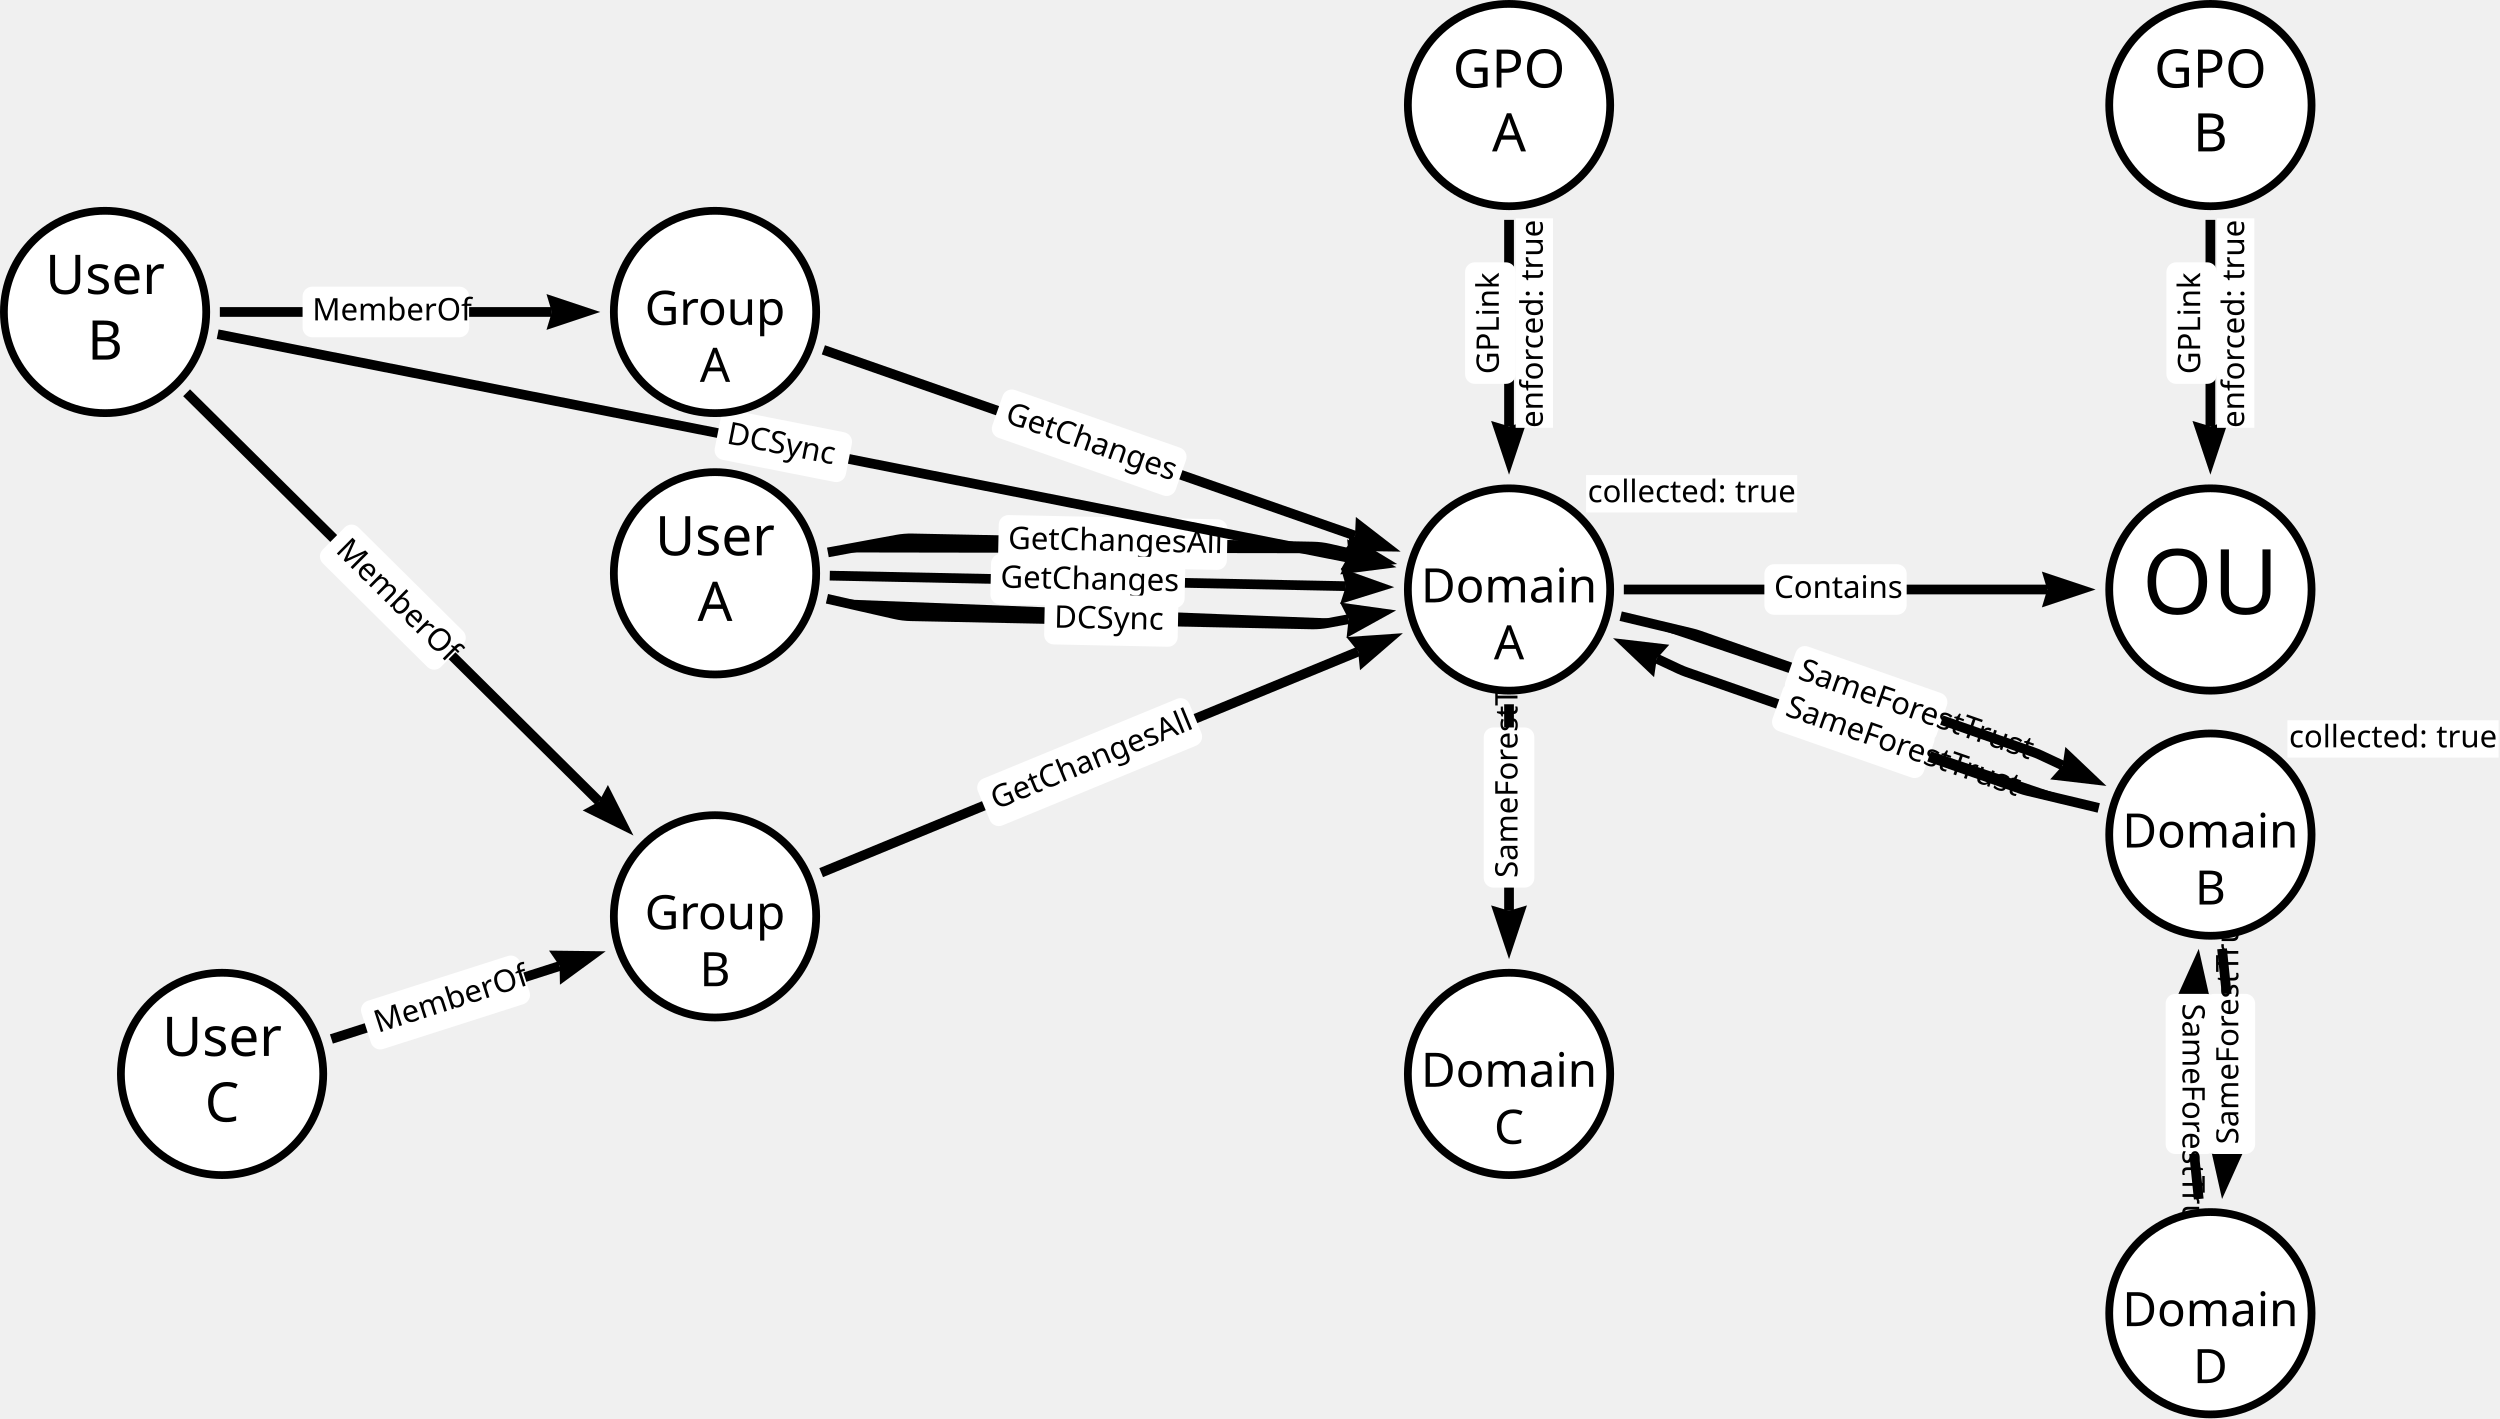
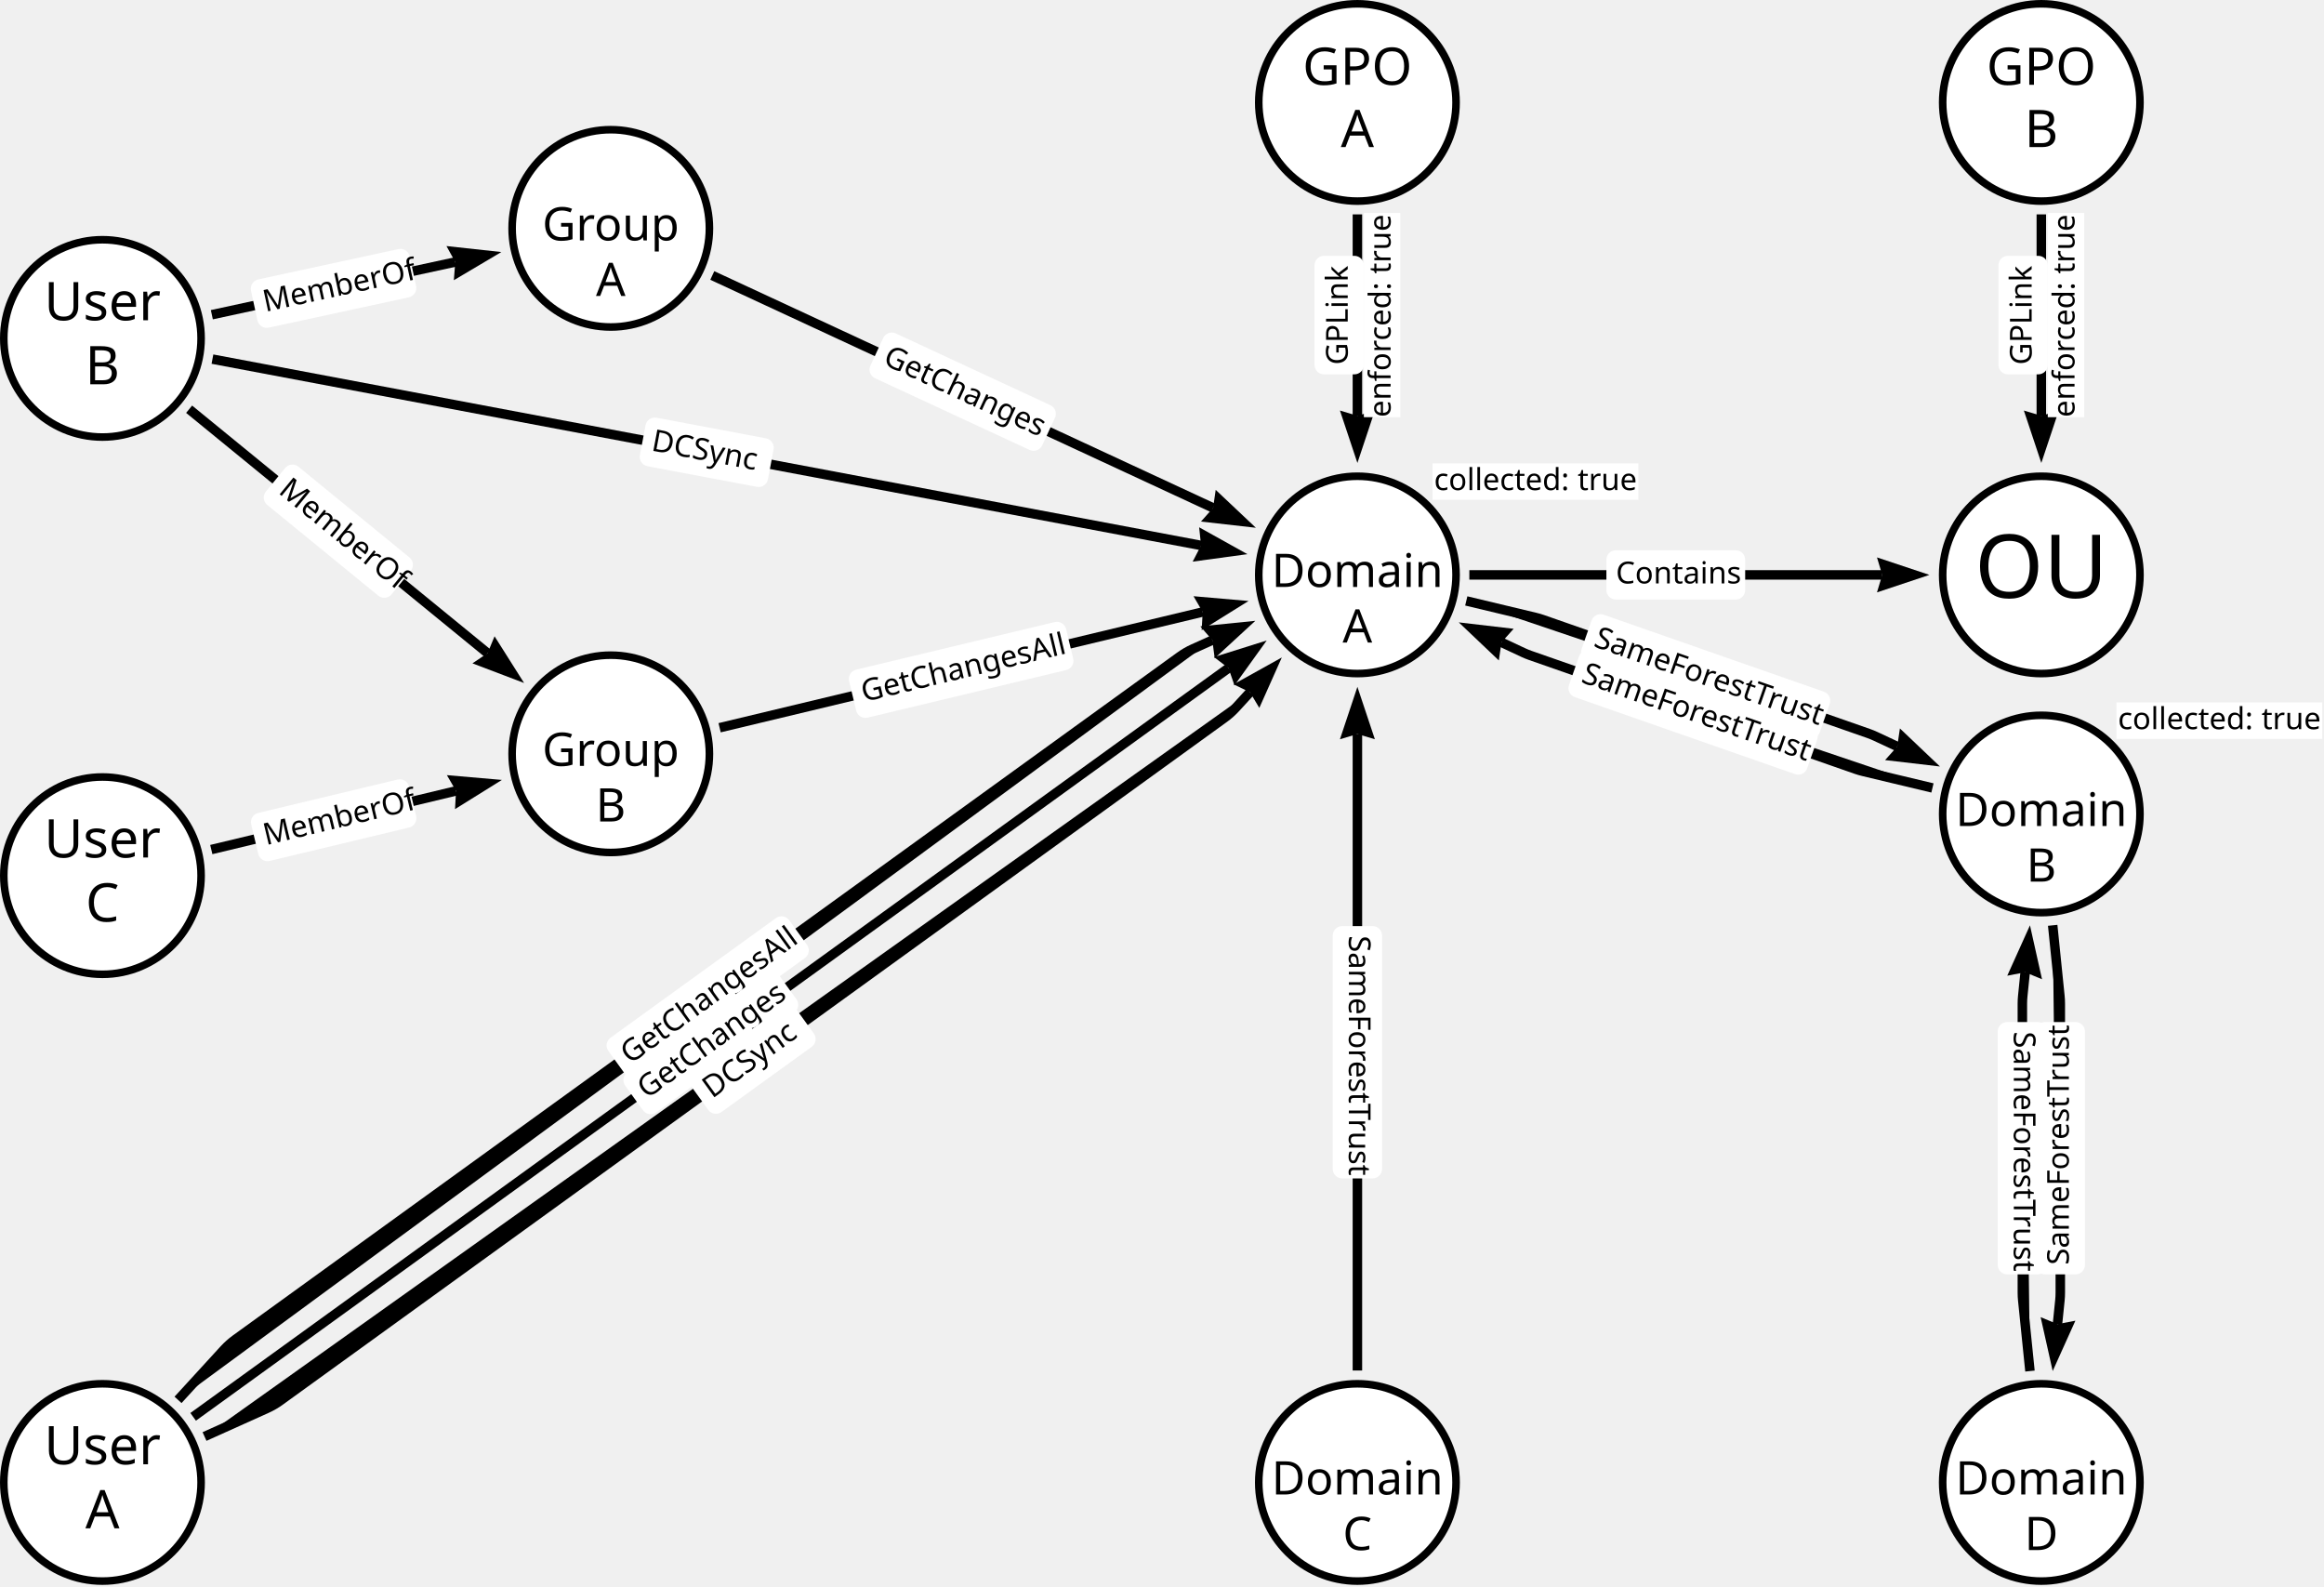
- <svg xmlns="http://www.w3.org/2000/svg" width="1285" height="729" viewBox="0 0 1285 729">
+ <svg xmlns="http://www.w3.org/2000/svg" width="1225" height="836" viewBox="0 0 1225 836">
  <defs>
    <style type="text/css" />
  </defs>
-   <g transform="translate(-75 58) scale(1)">
-     <g class="relationship">
-       <g transform="translate(850.6427 245) rotate(19.26526)" stroke-width="5" stroke="#000000">
+   <g transform="translate(-92.14272 -11) scale(1)">
+     <g class="relationship">
+       <g transform="translate(807.6427 314) rotate(19.26526)" stroke-width="5" stroke="#000000">
        <path d="M 58.695 -5.99 L 95.969 -9.793 A 40 40 0 0 1 100.03 -10 L 190.943 -10 L 281.855 -10 A 40 40 0 0 1 285.916 -9.793 L 298.456 -8.514 L 298.456 -8.514" />
        <polygon points="-24.862,0 -27.625,9.208 0,0 -27.625,-9.208" fill="#000000" transform="translate(381.8851 0) rotate(5.826689) translate(-59 0)" stroke="none" />
      </g>
-       <g transform="translate(1034.192 298.56) rotate(19.26526) translate(0 -13)">
-         <g transform="translate(0 0)">
-           <g transform="translate(-41.16667 0)" fill="#ffffff" stroke="#000000" stroke-width="0">
-             <rect x="0" y="0" width="82.333" height="26" rx="5" ry="5" stroke="none" />
-             <text xml:space="preserve" x="5" y="17.336" stroke="none" text-anchor="left" font-family="sans-serif" font-size="16" font-weight="normal" fill="#000000">SameForestTrust</text>
-           </g>
-         </g>
-       </g>
-     </g>
-     <g class="relationship">
-       <g transform="translate(1211.143 371) rotate(-160.7347)" stroke-width="5" stroke="#000000">
+       <g transform="translate(991.1921 367.56) rotate(19.26526) translate(0 -13)">
+         <g transform="translate(0 0)">
+           <g transform="translate(-66.49609 0)" fill="#ffffff" stroke="#000000" stroke-width="0">
+             <rect x="0" y="0" width="132.992" height="26" rx="5" ry="5" stroke="none" />
+             <text xml:space="preserve" x="5" y="17.5" stroke="none" text-anchor="left" font-family="sans-serif" font-size="16" font-weight="normal" fill="#000000">SameForestTrust</text>
+           </g>
+         </g>
+       </g>
+     </g>
+     <g class="relationship">
+       <g transform="translate(1168.143 440) rotate(-160.7347)" stroke-width="5" stroke="#000000">
        <path d="M 58.695 -5.99 L 95.969 -9.793 A 40 40 0 0 1 100.03 -10 L 190.943 -10 L 281.855 -10 A 40 40 0 0 1 285.916 -9.793 L 298.456 -8.514 L 298.456 -8.514" />
        <polygon points="-24.862,0 -27.625,9.208 0,0 -27.625,-9.208" fill="#000000" transform="translate(381.8851 0) rotate(5.826689) translate(-59 0)" stroke="none" />
      </g>
-       <g transform="translate(1027.593 317.44) rotate(19.26526) translate(0 -13)">
-         <g transform="translate(0 0)">
-           <g transform="translate(-41.16667 0)" fill="#ffffff" stroke="#000000" stroke-width="0">
-             <rect x="0" y="0" width="82.333" height="26" rx="5" ry="5" stroke="none" />
-             <text xml:space="preserve" x="5" y="17.336" stroke="none" text-anchor="left" font-family="sans-serif" font-size="16" font-weight="normal" fill="#000000">SameForestTrust</text>
-           </g>
-         </g>
-       </g>
-     </g>
-     <g class="relationship">
-       <g transform="translate(850.6427 245) rotate(90)" stroke-width="5" stroke="#000000">
+       <g transform="translate(984.5933 386.44) rotate(19.26526) translate(0 -13)">
+         <g transform="translate(0 0)">
+           <g transform="translate(-66.49609 0)" fill="#ffffff" stroke="#000000" stroke-width="0">
+             <rect x="0" y="0" width="132.992" height="26" rx="5" ry="5" stroke="none" />
+             <text xml:space="preserve" x="5" y="17.5" stroke="none" text-anchor="left" font-family="sans-serif" font-size="16" font-weight="normal" fill="#000000">SameForestTrust</text>
+           </g>
+         </g>
+       </g>
+     </g>
+     <g class="relationship">
+       <g transform="translate(807.6427 792.3146) rotate(-90)" stroke-width="5" stroke="#000000">
+         <path d="M 59 0 L 394.452 0" />
+         <polygon points="-24.862,0 -27.625,9.208 0,0 -27.625,-9.208" fill="#000000" transform="translate(419.3146 0) rotate(0)" stroke="none" />
+       </g>
+       <g transform="translate(807.6427 565.5884) rotate(90) translate(0 -13)">
+         <g transform="translate(0 0)">
+           <g transform="translate(-66.49609 0)" fill="#ffffff" stroke="#000000" stroke-width="0">
+             <rect x="0" y="0" width="132.992" height="26" rx="5" ry="5" stroke="none" />
+             <text xml:space="preserve" x="5" y="17.5" stroke="none" text-anchor="left" font-family="sans-serif" font-size="16" font-weight="normal" fill="#000000">SameForestTrust</text>
+           </g>
+         </g>
+       </g>
+     </g>
+     <g class="relationship">
+       <g transform="translate(414.0816 131.3532) rotate(24.89542)" stroke-width="5" stroke="#000000">
+         <path d="M 59 0 L 350.016 0" />
+         <polygon points="-24.862,0 -27.625,9.208 0,0 -27.625,-9.208" fill="#000000" transform="translate(374.8781 0) rotate(0)" stroke="none" />
+       </g>
+       <g transform="translate(599.5862 217.4436) rotate(24.89542) translate(0 -13)">
+         <g transform="translate(0 0)">
+           <g transform="translate(-49.91797 0)" fill="#ffffff" stroke="#000000" stroke-width="0">
+             <rect x="0" y="0" width="99.836" height="26" rx="5" ry="5" stroke="none" />
+             <text xml:space="preserve" x="5" y="17.5" stroke="none" text-anchor="left" font-family="sans-serif" font-size="16" font-weight="normal" fill="#000000">GetChanges</text>
+           </g>
+         </g>
+       </g>
+     </g>
+     <g class="relationship">
+       <g transform="translate(414.0816 408.3054) rotate(-13.47519)" stroke-width="5" stroke="#000000">
+         <path d="M 59 0 L 320.84 0" />
+         <polygon points="-24.862,0 -27.625,9.208 0,0 -27.625,-9.208" fill="#000000" transform="translate(345.7022 0) rotate(0)" stroke="none" />
+       </g>
+       <g transform="translate(598.7733 364.0495) rotate(-13.47519) translate(0 -13)">
+         <g transform="translate(0 0)">
+           <g transform="translate(-58.80859 0)" fill="#ffffff" stroke="#000000" stroke-width="0">
+             <rect x="0" y="0" width="117.617" height="26" rx="5" ry="5" stroke="none" />
+             <text xml:space="preserve" x="5" y="17.5" stroke="none" text-anchor="left" font-family="sans-serif" font-size="16" font-weight="normal" fill="#000000">GetChangesAll</text>
+           </g>
+         </g>
+       </g>
+     </g>
+     <g class="relationship">
+       <g transform="translate(146.1427 792.3146) rotate(-35.86978)" stroke-width="5" stroke="#000000">
+         <path d="M 57.784 -11.917 L 92.976 -19.175 A 40 40 0 0 1 101.056 -20 L 408.157 -20 L 715.258 -20 A 40 40 0 0 1 723.337 -19.175 L 734.18 -16.939 L 734.18 -16.939" />
+         <polygon points="-24.862,0 -27.625,9.208 0,0 -27.625,-9.208" fill="#000000" transform="translate(816.3131 0) rotate(11.65338) translate(-59 0)" stroke="none" />
+       </g>
+       <g transform="translate(465.1738 536.9503) rotate(-35.86978) translate(0 -13)">
+         <g transform="translate(0 0)">
+           <g transform="translate(-58.80859 0)" fill="#ffffff" stroke="#000000" stroke-width="0">
+             <rect x="0" y="0" width="117.617" height="26" rx="5" ry="5" stroke="none" />
+             <text xml:space="preserve" x="5" y="17.5" stroke="none" text-anchor="left" font-family="sans-serif" font-size="16" font-weight="normal" fill="#000000">GetChangesAll</text>
+           </g>
+         </g>
+       </g>
+     </g>
+     <g class="relationship">
+       <g transform="translate(146.1427 792.3146) rotate(-35.86978)" stroke-width="5" stroke="#000000">
+         <path d="M 59 0 L 732.451 0" />
+         <polygon points="-24.862,0 -27.625,9.208 0,0 -27.625,-9.208" fill="#000000" transform="translate(757.3131 0) rotate(0)" stroke="none" />
+       </g>
+       <g transform="translate(466.8192 560.4412) rotate(-35.86978) translate(0 -13)">
+         <g transform="translate(0 0)">
+           <g transform="translate(-49.91797 0)" fill="#ffffff" stroke="#000000" stroke-width="0">
+             <rect x="0" y="0" width="99.836" height="26" rx="5" ry="5" stroke="none" />
+             <text xml:space="preserve" x="5" y="17.5" stroke="none" text-anchor="left" font-family="sans-serif" font-size="16" font-weight="normal" fill="#000000">GetChanges</text>
+           </g>
+         </g>
+       </g>
+     </g>
+     <g class="relationship">
+       <g transform="translate(146.1427 792.3146) rotate(-35.86978)" stroke-width="5" stroke="#000000">
+         <path d="M 57.784 11.917 L 92.976 19.175 A 40 40 0 0 0 101.056 20 L 408.157 20 L 715.258 20 A 40 40 0 0 0 723.337 19.175 L 734.18 16.939 L 734.18 16.939" />
+         <polygon points="-24.862,0 -27.625,9.208 0,0 -27.625,-9.208" fill="#000000" transform="translate(816.3131 0) rotate(-11.65338) translate(-59 0)" stroke="none" />
+       </g>
+       <g transform="translate(488.6116 569.3643) rotate(-35.86978) translate(0 -13)">
+         <g transform="translate(0 0)">
+           <g transform="translate(-34.33984 0)" fill="#ffffff" stroke="#000000" stroke-width="0">
+             <rect x="0" y="0" width="68.68" height="26" rx="5" ry="5" stroke="none" />
+             <text xml:space="preserve" x="5" y="17.5" stroke="none" text-anchor="left" font-family="sans-serif" font-size="16" font-weight="normal" fill="#000000">DCSync</text>
+           </g>
+         </g>
+       </g>
+     </g>
+     <g class="relationship">
+       <g transform="translate(146.1427 189.3532) rotate(39.25474)" stroke-width="5" stroke="#000000">
+         <path d="M 59 0 L 262.16 0" />
+         <polygon points="-24.862,0 -27.625,9.208 0,0 -27.625,-9.208" fill="#000000" transform="translate(287.0221 0) rotate(0)" stroke="none" />
+       </g>
+       <g transform="translate(270.4863 290.9633) rotate(39.25474) translate(0 -13)">
+         <g transform="translate(0 0)">
+           <g transform="translate(-42.78516 0)" fill="#ffffff" stroke="#000000" stroke-width="0">
+             <rect x="0" y="0" width="85.57" height="26" rx="5" ry="5" stroke="none" />
+             <text xml:space="preserve" x="5" y="17.5" stroke="none" text-anchor="left" font-family="sans-serif" font-size="16" font-weight="normal" fill="#000000">MemberOf</text>
+           </g>
+         </g>
+       </g>
+     </g>
+     <g class="relationship">
+       <g transform="translate(146.1427 189.3532) rotate(-12.21421)" stroke-width="5" stroke="#000000">
+         <path d="M 59 0 L 190.282 0" />
+         <polygon points="-24.862,0 -27.625,9.208 0,0 -27.625,-9.208" fill="#000000" transform="translate(215.1446 0) rotate(0)" stroke="none" />
+       </g>
+       <g transform="translate(267.9625 162.9832) rotate(-12.21421) translate(0 -13)">
+         <g transform="translate(0 0)">
+           <g transform="translate(-42.78516 0)" fill="#ffffff" stroke="#000000" stroke-width="0">
+             <rect x="0" y="0" width="85.57" height="26" rx="5" ry="5" stroke="none" />
+             <text xml:space="preserve" x="5" y="17.5" stroke="none" text-anchor="left" font-family="sans-serif" font-size="16" font-weight="normal" fill="#000000">MemberOf</text>
+           </g>
+         </g>
+       </g>
+     </g>
+     <g class="relationship">
+       <g transform="translate(146.1427 472.5091) rotate(-13.47519)" stroke-width="5" stroke="#000000">
+         <path d="M 59 0 L 191.662 0" />
+         <polygon points="-24.862,0 -27.625,9.208 0,0 -27.625,-9.208" fill="#000000" transform="translate(216.5238 0) rotate(0)" stroke="none" />
+       </g>
+       <g transform="translate(268.0233 443.304) rotate(-13.47519) translate(0 -13)">
+         <g transform="translate(0 0)">
+           <g transform="translate(-42.78516 0)" fill="#ffffff" stroke="#000000" stroke-width="0">
+             <rect x="0" y="0" width="85.57" height="26" rx="5" ry="5" stroke="none" />
+             <text xml:space="preserve" x="5" y="17.5" stroke="none" text-anchor="left" font-family="sans-serif" font-size="16" font-weight="normal" fill="#000000">MemberOf</text>
+           </g>
+         </g>
+       </g>
+     </g>
+     <g class="relationship">
+       <g transform="translate(807.6427 314) rotate(0)" stroke-width="5" stroke="#000000">
+         <path d="M 59 0 L 276.638 0" />
+         <polygon points="-24.862,0 -27.625,9.208 0,0 -27.625,-9.208" fill="#000000" transform="translate(301.5 0) rotate(0)" stroke="none" />
+       </g>
+       <g transform="translate(975.4616 314) rotate(0) translate(0 -13)">
+         <g transform="translate(0 0)">
+           <g transform="translate(-36.57422 0)" fill="#ffffff" stroke="#000000" stroke-width="0">
+             <rect x="0" y="0" width="73.148" height="26" rx="5" ry="5" stroke="none" />
+             <text xml:space="preserve" x="5" y="17.5" stroke="none" text-anchor="left" font-family="sans-serif" font-size="16" font-weight="normal" fill="#000000">Contains</text>
+           </g>
+         </g>
+       </g>
+     </g>
+     <g class="relationship">
+       <g transform="translate(807.6427 65) rotate(90)" stroke-width="5" stroke="#000000">
        <path d="M 59 0 L 165.138 0" />
        <polygon points="-24.862,0 -27.625,9.208 0,0 -27.625,-9.208" fill="#000000" transform="translate(190 0) rotate(0)" stroke="none" />
      </g>
-       <g transform="translate(850.6427 357.0689) rotate(270) translate(0 -13)">
-         <g transform="translate(0 0)">
-           <g transform="translate(-41.16667 0)" fill="#ffffff" stroke="#000000" stroke-width="0">
-             <rect x="0" y="0" width="82.333" height="26" rx="5" ry="5" stroke="none" />
-             <text xml:space="preserve" x="5" y="17.336" stroke="none" text-anchor="left" font-family="sans-serif" font-size="16" font-weight="normal" fill="#000000">SameForestTrust</text>
-           </g>
-         </g>
-       </g>
-     </g>
-     <g class="relationship">
-       <g transform="translate(442.5144 102.3532) rotate(19.26526)" stroke-width="5" stroke="#000000">
-         <path d="M 59 0 L 348.477 0" />
-         <polygon points="-24.862,0 -27.625,9.208 0,0 -27.625,-9.208" fill="#000000" transform="translate(373.3388 0) rotate(0)" stroke="none" />
-       </g>
-       <g transform="translate(634.8436 169.5751) rotate(19.26526) translate(0 -13)">
-         <g transform="translate(0 0)">
-           <g transform="translate(-49.925 0)" fill="#ffffff" stroke="#000000" stroke-width="0">
-             <rect x="0" y="0" width="99.85" height="26" rx="5" ry="5" stroke="none" />
-             <text xml:space="preserve" x="5" y="17.336" stroke="none" text-anchor="left" font-family="sans-serif" font-size="16" font-weight="normal" fill="#000000">GetChanges</text>
-           </g>
-         </g>
-       </g>
-     </g>
-     <g class="relationship">
-       <g transform="translate(442.5144 413) rotate(-22.37379)" stroke-width="5" stroke="#000000">
-         <path d="M 59 0 L 357.491 0" />
-         <polygon points="-24.862,0 -27.625,9.208 0,0 -27.625,-9.208" fill="#000000" transform="translate(382.3533 0) rotate(0)" stroke="none" />
-       </g>
-       <g transform="translate(635.0833 333.7319) rotate(-22.37379) translate(0 -13)">
-         <g transform="translate(0 0)">
-           <g transform="translate(-58.80833 0)" fill="#ffffff" stroke="#000000" stroke-width="0">
-             <rect x="0" y="0" width="117.617" height="26" rx="5" ry="5" stroke="none" />
-             <text xml:space="preserve" x="5" y="17.336" stroke="none" text-anchor="left" font-family="sans-serif" font-size="16" font-weight="normal" fill="#000000">GetChangesAll</text>
-           </g>
-         </g>
-       </g>
-     </g>
-     <g class="relationship">
-       <g transform="translate(442.5144 236.6766) rotate(1.168332)" stroke-width="5" stroke="#000000">
-         <path d="M 57.784 -11.917 L 92.976 -19.175 A 40 40 0 0 1 101.056 -20 L 204.107 -20 L 307.158 -20 A 40 40 0 0 1 315.237 -19.175 L 326.08 -16.939 L 326.08 -16.939" />
-         <polygon points="-24.862,0 -27.625,9.208 0,0 -27.625,-9.208" fill="#000000" transform="translate(408.2132 0) rotate(11.65338) translate(-59 0)" stroke="none" />
-       </g>
-       <g transform="translate(646.9864 220.8425) rotate(1.168332) translate(0 -13)">
-         <g transform="translate(0 0)">
-           <g transform="translate(-58.80833 0)" fill="#ffffff" stroke="#000000" stroke-width="0">
-             <rect x="0" y="0" width="117.617" height="26" rx="5" ry="5" stroke="none" />
-             <text xml:space="preserve" x="5" y="17.336" stroke="none" text-anchor="left" font-family="sans-serif" font-size="16" font-weight="normal" fill="#000000">GetChangesAll</text>
-           </g>
-         </g>
-       </g>
-     </g>
-     <g class="relationship">
-       <g transform="translate(442.5144 236.6766) rotate(1.168332)" stroke-width="5" stroke="#000000">
-         <path d="M 59 0 L 324.351 0" />
-         <polygon points="-24.862,0 -27.625,9.208 0,0 -27.625,-9.208" fill="#000000" transform="translate(349.2132 0) rotate(0)" stroke="none" />
-       </g>
-       <g transform="translate(634.1501 240.5848) rotate(1.168332) translate(0 -13)">
-         <g transform="translate(0 0)">
-           <g transform="translate(-49.925 0)" fill="#ffffff" stroke="#000000" stroke-width="0">
-             <rect x="0" y="0" width="99.85" height="26" rx="5" ry="5" stroke="none" />
-             <text xml:space="preserve" x="5" y="17.336" stroke="none" text-anchor="left" font-family="sans-serif" font-size="16" font-weight="normal" fill="#000000">GetChanges</text>
-           </g>
-         </g>
-       </g>
-     </g>
-     <g class="relationship">
-       <g transform="translate(442.5144 236.6766) rotate(1.168332)" stroke-width="5" stroke="#000000">
-         <path d="M 57.784 11.917 L 92.976 19.175 A 40 40 0 0 0 101.056 20 L 204.107 20 L 307.158 20 A 40 40 0 0 0 315.237 19.175 L 326.08 16.939 L 326.08 16.939" />
-         <polygon points="-24.862,0 -27.625,9.208 0,0 -27.625,-9.208" fill="#000000" transform="translate(408.2132 0) rotate(-11.65338) translate(-59 0)" stroke="none" />
-       </g>
-       <g transform="translate(646.1708 260.8341) rotate(1.168332) translate(0 -13)">
-         <g transform="translate(0 0)">
-           <g transform="translate(-34.33333 0)" fill="#ffffff" stroke="#000000" stroke-width="0">
-             <rect x="0" y="0" width="68.667" height="26" rx="5" ry="5" stroke="none" />
-             <text xml:space="preserve" x="5" y="17.336" stroke="none" text-anchor="left" font-family="sans-serif" font-size="16" font-weight="normal" fill="#000000">DCSync</text>
-           </g>
-         </g>
-       </g>
-     </g>
-     <g class="relationship">
-       <g transform="translate(129 102.3532) rotate(44.73676)" stroke-width="5" stroke="#000000">
-         <path d="M 59 0 L 357.491 0" />
-         <polygon points="-24.862,0 -27.625,9.208 0,0 -27.625,-9.208" fill="#000000" transform="translate(382.3533 0) rotate(0)" stroke="none" />
-       </g>
-       <g transform="translate(276.9268 248.927) rotate(44.73676) translate(0 -13)">
-         <g transform="translate(0 0)">
-           <g transform="translate(-42.8 0)" fill="#ffffff" stroke="#000000" stroke-width="0">
-             <rect x="0" y="0" width="85.6" height="26" rx="5" ry="5" stroke="none" />
-             <text xml:space="preserve" x="5" y="17.336" stroke="none" text-anchor="left" font-family="sans-serif" font-size="16" font-weight="normal" fill="#000000">MemberOf</text>
-           </g>
-         </g>
-       </g>
-     </g>
-     <g class="relationship">
-       <g transform="translate(129 102.3532) rotate(0)" stroke-width="5" stroke="#000000">
-         <path d="M 59 0 L 229.652 0" />
-         <polygon points="-24.862,0 -27.625,9.208 0,0 -27.625,-9.208" fill="#000000" transform="translate(254.5144 0) rotate(0)" stroke="none" />
-       </g>
-       <g transform="translate(273.3261 102.3532) rotate(0) translate(0 -13)">
-         <g transform="translate(0 0)">
-           <g transform="translate(-42.8 0)" fill="#ffffff" stroke="#000000" stroke-width="0">
-             <rect x="0" y="0" width="85.6" height="26" rx="5" ry="5" stroke="none" />
-             <text xml:space="preserve" x="5" y="17.336" stroke="none" text-anchor="left" font-family="sans-serif" font-size="16" font-weight="normal" fill="#000000">MemberOf</text>
-           </g>
-         </g>
-       </g>
-     </g>
-     <g class="relationship">
-       <g transform="translate(189.1427 494) rotate(-17.72848)" stroke-width="5" stroke="#000000">
-         <path d="M 59 0 L 182.142 0" />
-         <polygon points="-24.862,0 -27.625,9.208 0,0 -27.625,-9.208" fill="#000000" transform="translate(207.0042 0) rotate(0)" stroke="none" />
-       </g>
-       <g transform="translate(303.9878 457.2853) rotate(-17.72848) translate(0 -13)">
-         <g transform="translate(0 0)">
-           <g transform="translate(-42.8 0)" fill="#ffffff" stroke="#000000" stroke-width="0">
-             <rect x="0" y="0" width="85.6" height="26" rx="5" ry="5" stroke="none" />
-             <text xml:space="preserve" x="5" y="17.336" stroke="none" text-anchor="left" font-family="sans-serif" font-size="16" font-weight="normal" fill="#000000">MemberOf</text>
-           </g>
-         </g>
-       </g>
-     </g>
-     <g class="relationship">
-       <g transform="translate(850.6427 245) rotate(0)" stroke-width="5" stroke="#000000">
-         <path d="M 59 0 L 276.638 0" />
-         <polygon points="-24.862,0 -27.625,9.208 0,0 -27.625,-9.208" fill="#000000" transform="translate(301.5 0) rotate(0)" stroke="none" />
-       </g>
-       <g transform="translate(1018.462 245) rotate(0) translate(0 -13)">
-         <g transform="translate(0 0)">
-           <g transform="translate(-36.575 0)" fill="#ffffff" stroke="#000000" stroke-width="0">
-             <rect x="0" y="0" width="73.15" height="26" rx="5" ry="5" stroke="none" />
-             <text xml:space="preserve" x="5" y="17.336" stroke="none" text-anchor="left" font-family="sans-serif" font-size="16" font-weight="normal" fill="#000000">Contains</text>
-           </g>
-         </g>
-       </g>
-     </g>
-     <g class="relationship">
-       <g transform="translate(850.6427 -4) rotate(90)" stroke-width="5" stroke="#000000">
+       <g transform="translate(807.6427 177.0689) rotate(270) translate(0 -22.6)">
+         <g transform="translate(0 0)">
+           <g transform="translate(-31.23438 0)" fill="#ffffff" stroke="#000000" stroke-width="0">
+             <rect x="0" y="0" width="62.469" height="26" rx="5" ry="5" stroke="none" />
+             <text xml:space="preserve" x="5" y="17.5" stroke="none" text-anchor="left" font-family="sans-serif" font-size="16" font-weight="normal" fill="#000000">GPLink</text>
+           </g>
+         </g>
+         <g transform="translate(0 26)">
+           <g transform="translate(-53.80859 0)" fill="white">
+             <rect x="0" y="0" width="107.617" height="19.2" rx="0" ry="0" stroke="none" />
+             <g font-family="sans-serif" font-size="16" font-weight="normal" fill="#000000" text-anchor="end">
+               <text xml:space="preserve" x="71.156" y="14.1" stroke="none">enforced:</text>
+               <text xml:space="preserve" x="75.602" y="14.1" stroke="none" text-anchor="start">true</text>
+             </g>
+           </g>
+         </g>
+       </g>
+     </g>
+     <g class="relationship">
+       <g transform="translate(1168.143 65) rotate(90)" stroke-width="5" stroke="#000000">
        <path d="M 59 0 L 165.138 0" />
        <polygon points="-24.862,0 -27.625,9.208 0,0 -27.625,-9.208" fill="#000000" transform="translate(190 0) rotate(0)" stroke="none" />
      </g>
-       <g transform="translate(850.6427 108.0689) rotate(270) translate(0 -22.6)">
-         <g transform="translate(0 0)">
-           <g transform="translate(-31.23333 0)" fill="#ffffff" stroke="#000000" stroke-width="0">
-             <rect x="0" y="0" width="62.467" height="26" rx="5" ry="5" stroke="none" />
-             <text xml:space="preserve" x="5" y="17.336" stroke="none" text-anchor="left" font-family="sans-serif" font-size="16" font-weight="normal" fill="#000000">GPLink</text>
+       <g transform="translate(1168.143 177.0689) rotate(270) translate(0 -22.6)">
+         <g transform="translate(0 0)">
+           <g transform="translate(-31.23438 0)" fill="#ffffff" stroke="#000000" stroke-width="0">
+             <rect x="0" y="0" width="62.469" height="26" rx="5" ry="5" stroke="none" />
+             <text xml:space="preserve" x="5" y="17.5" stroke="none" text-anchor="left" font-family="sans-serif" font-size="16" font-weight="normal" fill="#000000">GPLink</text>
          </g>
        </g>
        <g transform="translate(0 26)">
-           <g transform="translate(-53.83333 0)" fill="white">
-             <rect x="0" y="0" width="107.667" height="19.2" rx="0" ry="0" stroke="none" />
+           <g transform="translate(-53.80859 0)" fill="white">
+             <rect x="0" y="0" width="107.617" height="19.2" rx="0" ry="0" stroke="none" />
            <g font-family="sans-serif" font-size="16" font-weight="normal" fill="#000000" text-anchor="end">
-               <text xml:space="preserve" x="71.183" y="13.936" stroke="none">enforced:</text>
-               <text xml:space="preserve" x="75.633" y="13.936" stroke="none" text-anchor="start">true</text>
-             </g>
-           </g>
-         </g>
-       </g>
-     </g>
-     <g class="relationship">
-       <g transform="translate(1211.143 -4) rotate(90)" stroke-width="5" stroke="#000000">
-         <path d="M 59 0 L 165.138 0" />
-         <polygon points="-24.862,0 -27.625,9.208 0,0 -27.625,-9.208" fill="#000000" transform="translate(190 0) rotate(0)" stroke="none" />
-       </g>
-       <g transform="translate(1211.143 108.0689) rotate(270) translate(0 -22.6)">
-         <g transform="translate(0 0)">
-           <g transform="translate(-31.23333 0)" fill="#ffffff" stroke="#000000" stroke-width="0">
-             <rect x="0" y="0" width="62.467" height="26" rx="5" ry="5" stroke="none" />
-             <text xml:space="preserve" x="5" y="17.336" stroke="none" text-anchor="left" font-family="sans-serif" font-size="16" font-weight="normal" fill="#000000">GPLink</text>
-           </g>
-         </g>
-         <g transform="translate(0 26)">
-           <g transform="translate(-53.83333 0)" fill="white">
-             <rect x="0" y="0" width="107.667" height="19.2" rx="0" ry="0" stroke="none" />
-             <g font-family="sans-serif" font-size="16" font-weight="normal" fill="#000000" text-anchor="end">
-               <text xml:space="preserve" x="71.183" y="13.936" stroke="none">enforced:</text>
-               <text xml:space="preserve" x="75.633" y="13.936" stroke="none" text-anchor="start">true</text>
-             </g>
-           </g>
-         </g>
-       </g>
-     </g>
-     <g class="relationship">
-       <g transform="translate(129 102.3532) rotate(11.18149)" stroke-width="5" stroke="#000000">
-         <path d="M 59 0 L 651.744 0" />
-         <polygon points="-24.862,0 -27.625,9.208 0,0 -27.625,-9.208" fill="#000000" transform="translate(676.6061 0) rotate(0)" stroke="none" />
-       </g>
-       <g transform="translate(477.6263 171.266) rotate(11.18149) translate(0 -13)">
-         <g transform="translate(0 0)">
-           <g transform="translate(-34.33333 0)" fill="#ffffff" stroke="#000000" stroke-width="0">
-             <rect x="0" y="0" width="68.667" height="26" rx="5" ry="5" stroke="none" />
-             <text xml:space="preserve" x="5" y="17.336" stroke="none" text-anchor="left" font-family="sans-serif" font-size="16" font-weight="normal" fill="#000000">DCSync</text>
-           </g>
-         </g>
-       </g>
-     </g>
-     <g class="relationship">
-       <g transform="translate(1211.143 371) rotate(90)" stroke-width="5" stroke="#000000">
-         <path d="M 58.695 -5.99 L 95.969 -9.793 A 40 40 0 0 1 100.03 -10 L 123 -10 L 145.97 -10 A 40 40 0 0 1 150.031 -9.793 L 162.571 -8.514 L 162.571 -8.514" />
-         <polygon points="-24.862,0 -27.625,9.208 0,0 -27.625,-9.208" fill="#000000" transform="translate(246 0) rotate(5.826689) translate(-59 0)" stroke="none" />
-       </g>
-       <g transform="translate(1221.143 494) rotate(270) translate(0 -13)">
-         <g transform="translate(0 0)">
-           <g transform="translate(-41.16667 0)" fill="#ffffff" stroke="#000000" stroke-width="0">
-             <rect x="0" y="0" width="82.333" height="26" rx="5" ry="5" stroke="none" />
-             <text xml:space="preserve" x="5" y="17.336" stroke="none" text-anchor="left" font-family="sans-serif" font-size="16" font-weight="normal" fill="#000000">SameForestTrust</text>
-           </g>
-         </g>
-       </g>
-     </g>
-     <g class="relationship">
-       <g transform="translate(1211.143 617) rotate(-90)" stroke-width="5" stroke="#000000">
-         <path d="M 58.695 -5.99 L 95.969 -9.793 A 40 40 0 0 1 100.03 -10 L 123 -10 L 145.97 -10 A 40 40 0 0 1 150.031 -9.793 L 162.571 -8.514 L 162.571 -8.514" />
-         <polygon points="-24.862,0 -27.625,9.208 0,0 -27.625,-9.208" fill="#000000" transform="translate(246 0) rotate(5.826689) translate(-59 0)" stroke="none" />
-       </g>
-       <g transform="translate(1201.143 494) rotate(90) translate(0 -13)">
-         <g transform="translate(0 0)">
-           <g transform="translate(-41.16667 0)" fill="#ffffff" stroke="#000000" stroke-width="0">
-             <rect x="0" y="0" width="82.333" height="26" rx="5" ry="5" stroke="none" />
-             <text xml:space="preserve" x="5" y="17.336" stroke="none" text-anchor="left" font-family="sans-serif" font-size="16" font-weight="normal" fill="#000000">SameForestTrust</text>
-           </g>
-         </g>
-       </g>
-     </g>
-     <g class="node">
-       <g fill="#ffffff" stroke="#000000" stroke-width="4">
-         <circle cx="1211.143" cy="617" r="52" />
-       </g>
-       <g transform="translate(1211.143 617)">
-         <g transform="scale(0.4882818) translate(0 0)">
-           <g transform="translate(0 0)">
-             <g font-family="sans-serif" font-size="50" font-weight="normal" fill="#000000" text-anchor="middle">
-               <text xml:space="preserve" x="0" y="13.55" stroke="none">Domain</text>
-               <text xml:space="preserve" x="0" y="73.55" stroke="none" text-anchor="middle">D</text>
-             </g>
-           </g>
-         </g>
-       </g>
-     </g>
-     <g class="node">
-       <g fill="#ffffff" stroke="#000000" stroke-width="4">
-         <circle cx="850.643" cy="245" r="52" />
-       </g>
-       <g transform="translate(850.6427 245)">
-         <g transform="scale(0.4882818) translate(0 0)">
-           <g transform="translate(0 0)">
-             <g font-family="sans-serif" font-size="50" font-weight="normal" fill="#000000" text-anchor="middle">
-               <text xml:space="preserve" x="0" y="13.55" stroke="none">Domain</text>
-               <text xml:space="preserve" x="0" y="73.55" stroke="none" text-anchor="middle">A</text>
+               <text xml:space="preserve" x="71.156" y="14.1" stroke="none">enforced:</text>
+               <text xml:space="preserve" x="75.602" y="14.1" stroke="none" text-anchor="start">true</text>
+             </g>
+           </g>
+         </g>
+       </g>
+     </g>
+     <g class="relationship">
+       <g transform="translate(146.1427 189.3532) rotate(10.67115)" stroke-width="5" stroke="#000000">
+         <path d="M 59 0 L 589.279 0" />
+         <polygon points="-24.862,0 -27.625,9.208 0,0 -27.625,-9.208" fill="#000000" transform="translate(614.1412 0) rotate(0)" stroke="none" />
+       </g>
+       <g transform="translate(464.6766 249.3747) rotate(10.67115) translate(0 -13)">
+         <g transform="translate(0 0)">
+           <g transform="translate(-34.33984 0)" fill="#ffffff" stroke="#000000" stroke-width="0">
+             <rect x="0" y="0" width="68.68" height="26" rx="5" ry="5" stroke="none" />
+             <text xml:space="preserve" x="5" y="17.5" stroke="none" text-anchor="left" font-family="sans-serif" font-size="16" font-weight="normal" fill="#000000">DCSync</text>
+           </g>
+         </g>
+       </g>
+     </g>
+     <g class="relationship">
+       <g transform="translate(1168.143 440) rotate(90)" stroke-width="5" stroke="#000000">
+         <path d="M 58.695 -5.99 L 95.969 -9.793 A 40 40 0 0 1 100.03 -10 L 176.157 -10 L 252.285 -10 A 40 40 0 0 1 256.346 -9.793 L 268.886 -8.514 L 268.886 -8.514" />
+         <polygon points="-24.862,0 -27.625,9.208 0,0 -27.625,-9.208" fill="#000000" transform="translate(352.3146 0) rotate(5.826689) translate(-59 0)" stroke="none" />
+       </g>
+       <g transform="translate(1178.143 616.1573) rotate(270) translate(0 -13)">
+         <g transform="translate(0 0)">
+           <g transform="translate(-66.49609 0)" fill="#ffffff" stroke="#000000" stroke-width="0">
+             <rect x="0" y="0" width="132.992" height="26" rx="5" ry="5" stroke="none" />
+             <text xml:space="preserve" x="5" y="17.5" stroke="none" text-anchor="left" font-family="sans-serif" font-size="16" font-weight="normal" fill="#000000">SameForestTrust</text>
+           </g>
+         </g>
+       </g>
+     </g>
+     <g class="relationship">
+       <g transform="translate(1168.143 792.3146) rotate(-90)" stroke-width="5" stroke="#000000">
+         <path d="M 58.695 -5.99 L 95.969 -9.793 A 40 40 0 0 1 100.03 -10 L 176.157 -10 L 252.285 -10 A 40 40 0 0 1 256.346 -9.793 L 268.886 -8.514 L 268.886 -8.514" />
+         <polygon points="-24.862,0 -27.625,9.208 0,0 -27.625,-9.208" fill="#000000" transform="translate(352.3146 0) rotate(5.826689) translate(-59 0)" stroke="none" />
+       </g>
+       <g transform="translate(1158.143 616.1573) rotate(90) translate(0 -13)">
+         <g transform="translate(0 0)">
+           <g transform="translate(-66.49609 0)" fill="#ffffff" stroke="#000000" stroke-width="0">
+             <rect x="0" y="0" width="132.992" height="26" rx="5" ry="5" stroke="none" />
+             <text xml:space="preserve" x="5" y="17.5" stroke="none" text-anchor="left" font-family="sans-serif" font-size="16" font-weight="normal" fill="#000000">SameForestTrust</text>
+           </g>
+         </g>
+       </g>
+     </g>
+     <g class="node">
+       <g fill="#ffffff" stroke="#000000" stroke-width="4">
+         <circle cx="1168.143" cy="792.315" r="52" />
+       </g>
+       <g transform="translate(1168.143 792.3146)">
+         <g transform="scale(0.4882818) translate(0 0)">
+           <g transform="translate(0 0)">
+             <g font-family="sans-serif" font-size="50" font-weight="normal" fill="#000000" text-anchor="middle">
+               <text xml:space="preserve" x="0" y="13" stroke="none">Domain</text>
+               <text xml:space="preserve" x="0" y="73" stroke="none" text-anchor="middle">D</text>
+             </g>
+           </g>
+         </g>
+       </g>
+     </g>
+     <g class="node">
+       <g fill="#ffffff" stroke="#000000" stroke-width="4">
+         <circle cx="807.643" cy="314" r="52" />
+       </g>
+       <g transform="translate(807.6427 314)">
+         <g transform="scale(0.4882818) translate(0 0)">
+           <g transform="translate(0 0)">
+             <g font-family="sans-serif" font-size="50" font-weight="normal" fill="#000000" text-anchor="middle">
+               <text xml:space="preserve" x="0" y="13" stroke="none">Domain</text>
+               <text xml:space="preserve" x="0" y="73" stroke="none" text-anchor="middle">A</text>
            </g>
          </g>
        </g>
        <g transform="translate(39.59798 -58.79798)">
          <g transform="translate(0 0)">
            <g transform="translate(0 0)" fill="white">
-               <rect x="0" y="0" width="108.533" height="19.2" rx="0" ry="0" stroke="none" />
+               <rect x="0" y="0" width="108.5" height="19.2" rx="0" ry="0" stroke="none" />
              <g font-family="sans-serif" font-size="16" font-weight="normal" fill="#000000" text-anchor="end">
-                 <text xml:space="preserve" x="72.05" y="13.936" stroke="none">collected:</text>
-                 <text xml:space="preserve" x="76.5" y="13.936" stroke="none" text-anchor="start">true</text>
+                 <text xml:space="preserve" x="72.039" y="14.1" stroke="none">collected:</text>
+                 <text xml:space="preserve" x="76.484" y="14.1" stroke="none" text-anchor="start">true</text>
              </g>
            </g>
          </g>
        </g>
      </g>
    </g>
    <g class="node">
      <g fill="#ffffff" stroke="#000000" stroke-width="4">
-         <circle cx="1211.143" cy="371" r="52" />
-       </g>
-       <g transform="translate(1211.143 371)">
-         <g transform="scale(0.4882818) translate(0 0)">
-           <g transform="translate(0 0)">
-             <g font-family="sans-serif" font-size="50" font-weight="normal" fill="#000000" text-anchor="middle">
-               <text xml:space="preserve" x="0" y="13.55" stroke="none">Domain</text>
-               <text xml:space="preserve" x="0" y="73.55" stroke="none" text-anchor="middle">B</text>
+         <circle cx="1168.143" cy="440" r="52" />
+       </g>
+       <g transform="translate(1168.143 440)">
+         <g transform="scale(0.4882818) translate(0 0)">
+           <g transform="translate(0 0)">
+             <g font-family="sans-serif" font-size="50" font-weight="normal" fill="#000000" text-anchor="middle">
+               <text xml:space="preserve" x="0" y="13" stroke="none">Domain</text>
+               <text xml:space="preserve" x="0" y="73" stroke="none" text-anchor="middle">B</text>
            </g>
          </g>
        </g>
        <g transform="translate(39.59798 -58.79798)">
          <g transform="translate(0 0)">
            <g transform="translate(0 0)" fill="white">
-               <rect x="0" y="0" width="108.533" height="19.2" rx="0" ry="0" stroke="none" />
+               <rect x="0" y="0" width="108.5" height="19.2" rx="0" ry="0" stroke="none" />
              <g font-family="sans-serif" font-size="16" font-weight="normal" fill="#000000" text-anchor="end">
-                 <text xml:space="preserve" x="72.05" y="13.936" stroke="none">collected:</text>
-                 <text xml:space="preserve" x="76.5" y="13.936" stroke="none" text-anchor="start">true</text>
+                 <text xml:space="preserve" x="72.039" y="14.1" stroke="none">collected:</text>
+                 <text xml:space="preserve" x="76.484" y="14.1" stroke="none" text-anchor="start">true</text>
              </g>
            </g>
          </g>
        </g>
      </g>
    </g>
    <g class="node">
      <g fill="#ffffff" stroke="#000000" stroke-width="4">
-         <circle cx="850.643" cy="494" r="52" />
-       </g>
-       <g transform="translate(850.6427 494)">
-         <g transform="scale(0.4882818) translate(0 0)">
-           <g transform="translate(0 0)">
-             <g font-family="sans-serif" font-size="50" font-weight="normal" fill="#000000" text-anchor="middle">
-               <text xml:space="preserve" x="0" y="13.55" stroke="none">Domain</text>
-               <text xml:space="preserve" x="0" y="73.55" stroke="none" text-anchor="middle">C</text>
-             </g>
-           </g>
-         </g>
-       </g>
-     </g>
-     <g class="node">
-       <g fill="#ffffff" stroke="#000000" stroke-width="4">
-         <circle cx="442.514" cy="102.353" r="52" />
-       </g>
-       <g transform="translate(442.5144 102.3532)">
-         <g transform="scale(0.4882818) translate(0 0)">
-           <g transform="translate(0 0)">
-             <g font-family="sans-serif" font-size="50" font-weight="normal" fill="#000000" text-anchor="middle">
-               <text xml:space="preserve" x="0" y="13.55" stroke="none">Group</text>
-               <text xml:space="preserve" x="0" y="73.55" stroke="none" text-anchor="middle">A</text>
-             </g>
-           </g>
-         </g>
-       </g>
-     </g>
-     <g class="node">
-       <g fill="#ffffff" stroke="#000000" stroke-width="4">
-         <circle cx="442.514" cy="413" r="52" />
-       </g>
-       <g transform="translate(442.5144 413)">
-         <g transform="scale(0.4882818) translate(0 0)">
-           <g transform="translate(0 0)">
-             <g font-family="sans-serif" font-size="50" font-weight="normal" fill="#000000" text-anchor="middle">
-               <text xml:space="preserve" x="0" y="13.55" stroke="none">Group</text>
-               <text xml:space="preserve" x="0" y="73.55" stroke="none" text-anchor="middle">B</text>
-             </g>
-           </g>
-         </g>
-       </g>
-     </g>
-     <g class="node">
-       <g fill="#ffffff" stroke="#000000" stroke-width="4">
-         <circle cx="442.514" cy="236.677" r="52" />
-       </g>
-       <g transform="translate(442.5144 236.6766)">
+         <circle cx="807.643" cy="792.315" r="52" />
+       </g>
+       <g transform="translate(807.6427 792.3146)">
+         <g transform="scale(0.4882818) translate(0 0)">
+           <g transform="translate(0 0)">
+             <g font-family="sans-serif" font-size="50" font-weight="normal" fill="#000000" text-anchor="middle">
+               <text xml:space="preserve" x="0" y="13" stroke="none">Domain</text>
+               <text xml:space="preserve" x="0" y="73" stroke="none" text-anchor="middle">C</text>
+             </g>
+           </g>
+         </g>
+       </g>
+     </g>
+     <g class="node">
+       <g fill="#ffffff" stroke="#000000" stroke-width="4">
+         <circle cx="414.082" cy="131.353" r="52" />
+       </g>
+       <g transform="translate(414.0816 131.3532)">
+         <g transform="scale(0.4882818) translate(0 0)">
+           <g transform="translate(0 0)">
+             <g font-family="sans-serif" font-size="50" font-weight="normal" fill="#000000" text-anchor="middle">
+               <text xml:space="preserve" x="0" y="13" stroke="none">Group</text>
+               <text xml:space="preserve" x="0" y="73" stroke="none" text-anchor="middle">A</text>
+             </g>
+           </g>
+         </g>
+       </g>
+     </g>
+     <g class="node">
+       <g fill="#ffffff" stroke="#000000" stroke-width="4">
+         <circle cx="414.082" cy="408.305" r="52" />
+       </g>
+       <g transform="translate(414.0816 408.3054)">
+         <g transform="scale(0.4882818) translate(0 0)">
+           <g transform="translate(0 0)">
+             <g font-family="sans-serif" font-size="50" font-weight="normal" fill="#000000" text-anchor="middle">
+               <text xml:space="preserve" x="0" y="13" stroke="none">Group</text>
+               <text xml:space="preserve" x="0" y="73" stroke="none" text-anchor="middle">B</text>
+             </g>
+           </g>
+         </g>
+       </g>
+     </g>
+     <g class="node">
+       <g fill="#ffffff" stroke="#000000" stroke-width="4">
+         <circle cx="146.143" cy="792.315" r="52" />
+       </g>
+       <g transform="translate(146.1427 792.3146)">
        <g transform="scale(0.5625004) translate(0 0)">
          <g transform="translate(0 0)">
            <g font-family="sans-serif" font-size="50" font-weight="normal" fill="#000000" text-anchor="middle">
-               <text xml:space="preserve" x="0" y="-16.45" stroke="none">User</text>
-               <text xml:space="preserve" x="0" y="43.55" stroke="none" text-anchor="middle">A</text>
-             </g>
-           </g>
-         </g>
-       </g>
-     </g>
-     <g class="node">
-       <g fill="#ffffff" stroke="#000000" stroke-width="4">
-         <circle cx="129" cy="102.353" r="52" />
-       </g>
-       <g transform="translate(129 102.3532)">
+               <text xml:space="preserve" x="0" y="-17" stroke="none">User</text>
+               <text xml:space="preserve" x="0" y="43" stroke="none" text-anchor="middle">A</text>
+             </g>
+           </g>
+         </g>
+       </g>
+     </g>
+     <g class="node">
+       <g fill="#ffffff" stroke="#000000" stroke-width="4">
+         <circle cx="146.143" cy="189.353" r="52" />
+       </g>
+       <g transform="translate(146.1427 189.3532)">
        <g transform="scale(0.5625004) translate(0 0)">
          <g transform="translate(0 0)">
            <g font-family="sans-serif" font-size="50" font-weight="normal" fill="#000000" text-anchor="middle">
-               <text xml:space="preserve" x="0" y="-16.45" stroke="none">User</text>
-               <text xml:space="preserve" x="0" y="43.55" stroke="none" text-anchor="middle">B</text>
-             </g>
-           </g>
-         </g>
-       </g>
-     </g>
-     <g class="node">
-       <g fill="#ffffff" stroke="#000000" stroke-width="4">
-         <circle cx="189.143" cy="494" r="52" />
-       </g>
-       <g transform="translate(189.1427 494)">
+               <text xml:space="preserve" x="0" y="-17" stroke="none">User</text>
+               <text xml:space="preserve" x="0" y="43" stroke="none" text-anchor="middle">B</text>
+             </g>
+           </g>
+         </g>
+       </g>
+     </g>
+     <g class="node">
+       <g fill="#ffffff" stroke="#000000" stroke-width="4">
+         <circle cx="146.143" cy="472.509" r="52" />
+       </g>
+       <g transform="translate(146.1427 472.5091)">
        <g transform="scale(0.5625004) translate(0 0)">
          <g transform="translate(0 0)">
            <g font-family="sans-serif" font-size="50" font-weight="normal" fill="#000000" text-anchor="middle">
-               <text xml:space="preserve" x="0" y="-16.45" stroke="none">User</text>
-               <text xml:space="preserve" x="0" y="43.55" stroke="none" text-anchor="middle">C</text>
-             </g>
-           </g>
-         </g>
-       </g>
-     </g>
-     <g class="node">
-       <g fill="#ffffff" stroke="#000000" stroke-width="4">
-         <circle cx="1211.143" cy="245" r="52" />
-       </g>
-       <g transform="translate(1211.143 245)">
+               <text xml:space="preserve" x="0" y="-17" stroke="none">User</text>
+               <text xml:space="preserve" x="0" y="43" stroke="none" text-anchor="middle">C</text>
+             </g>
+           </g>
+         </g>
+       </g>
+     </g>
+     <g class="node">
+       <g fill="#ffffff" stroke="#000000" stroke-width="4">
+         <circle cx="1168.143" cy="314" r="52" />
+       </g>
+       <g transform="translate(1168.143 314)">
        <g transform="scale(0.9296876) translate(0 0)">
          <g transform="translate(0 0)">
            <g font-family="sans-serif" font-size="50" font-weight="normal" fill="#000000" text-anchor="middle">
-               <text xml:space="preserve" x="0" y="13.55" stroke="none">OU</text>
-             </g>
-           </g>
-         </g>
-       </g>
-     </g>
-     <g class="node">
-       <g fill="#ffffff" stroke="#000000" stroke-width="4">
-         <circle cx="850.643" cy="-4" r="52" />
-       </g>
-       <g transform="translate(850.6427 -4)">
+               <text xml:space="preserve" x="0" y="13" stroke="none">OU</text>
+             </g>
+           </g>
+         </g>
+       </g>
+     </g>
+     <g class="node">
+       <g fill="#ffffff" stroke="#000000" stroke-width="4">
+         <circle cx="807.643" cy="65" r="52" />
+       </g>
+       <g transform="translate(807.6427 65)">
        <g transform="scale(0.5468755) translate(0 0)">
          <g transform="translate(0 0)">
            <g font-family="sans-serif" font-size="50" font-weight="normal" fill="#000000" text-anchor="middle">
-               <text xml:space="preserve" x="0" y="-16.45" stroke="none">GPO</text>
-               <text xml:space="preserve" x="0" y="43.55" stroke="none" text-anchor="middle">A</text>
-             </g>
-           </g>
-         </g>
-       </g>
-     </g>
-     <g class="node">
-       <g fill="#ffffff" stroke="#000000" stroke-width="4">
-         <circle cx="1211.143" cy="-4" r="52" />
-       </g>
-       <g transform="translate(1211.143 -4)">
+               <text xml:space="preserve" x="0" y="-17" stroke="none">GPO</text>
+               <text xml:space="preserve" x="0" y="43" stroke="none" text-anchor="middle">A</text>
+             </g>
+           </g>
+         </g>
+       </g>
+     </g>
+     <g class="node">
+       <g fill="#ffffff" stroke="#000000" stroke-width="4">
+         <circle cx="1168.143" cy="65" r="52" />
+       </g>
+       <g transform="translate(1168.143 65)">
        <g transform="scale(0.5468755) translate(0 0)">
          <g transform="translate(0 0)">
            <g font-family="sans-serif" font-size="50" font-weight="normal" fill="#000000" text-anchor="middle">
-               <text xml:space="preserve" x="0" y="-16.45" stroke="none">GPO</text>
-               <text xml:space="preserve" x="0" y="43.55" stroke="none" text-anchor="middle">B</text>
+               <text xml:space="preserve" x="0" y="-17" stroke="none">GPO</text>
+               <text xml:space="preserve" x="0" y="43" stroke="none" text-anchor="middle">B</text>
            </g>
          </g>
        </g>
      </g>
    </g>
  </g>
</svg>
